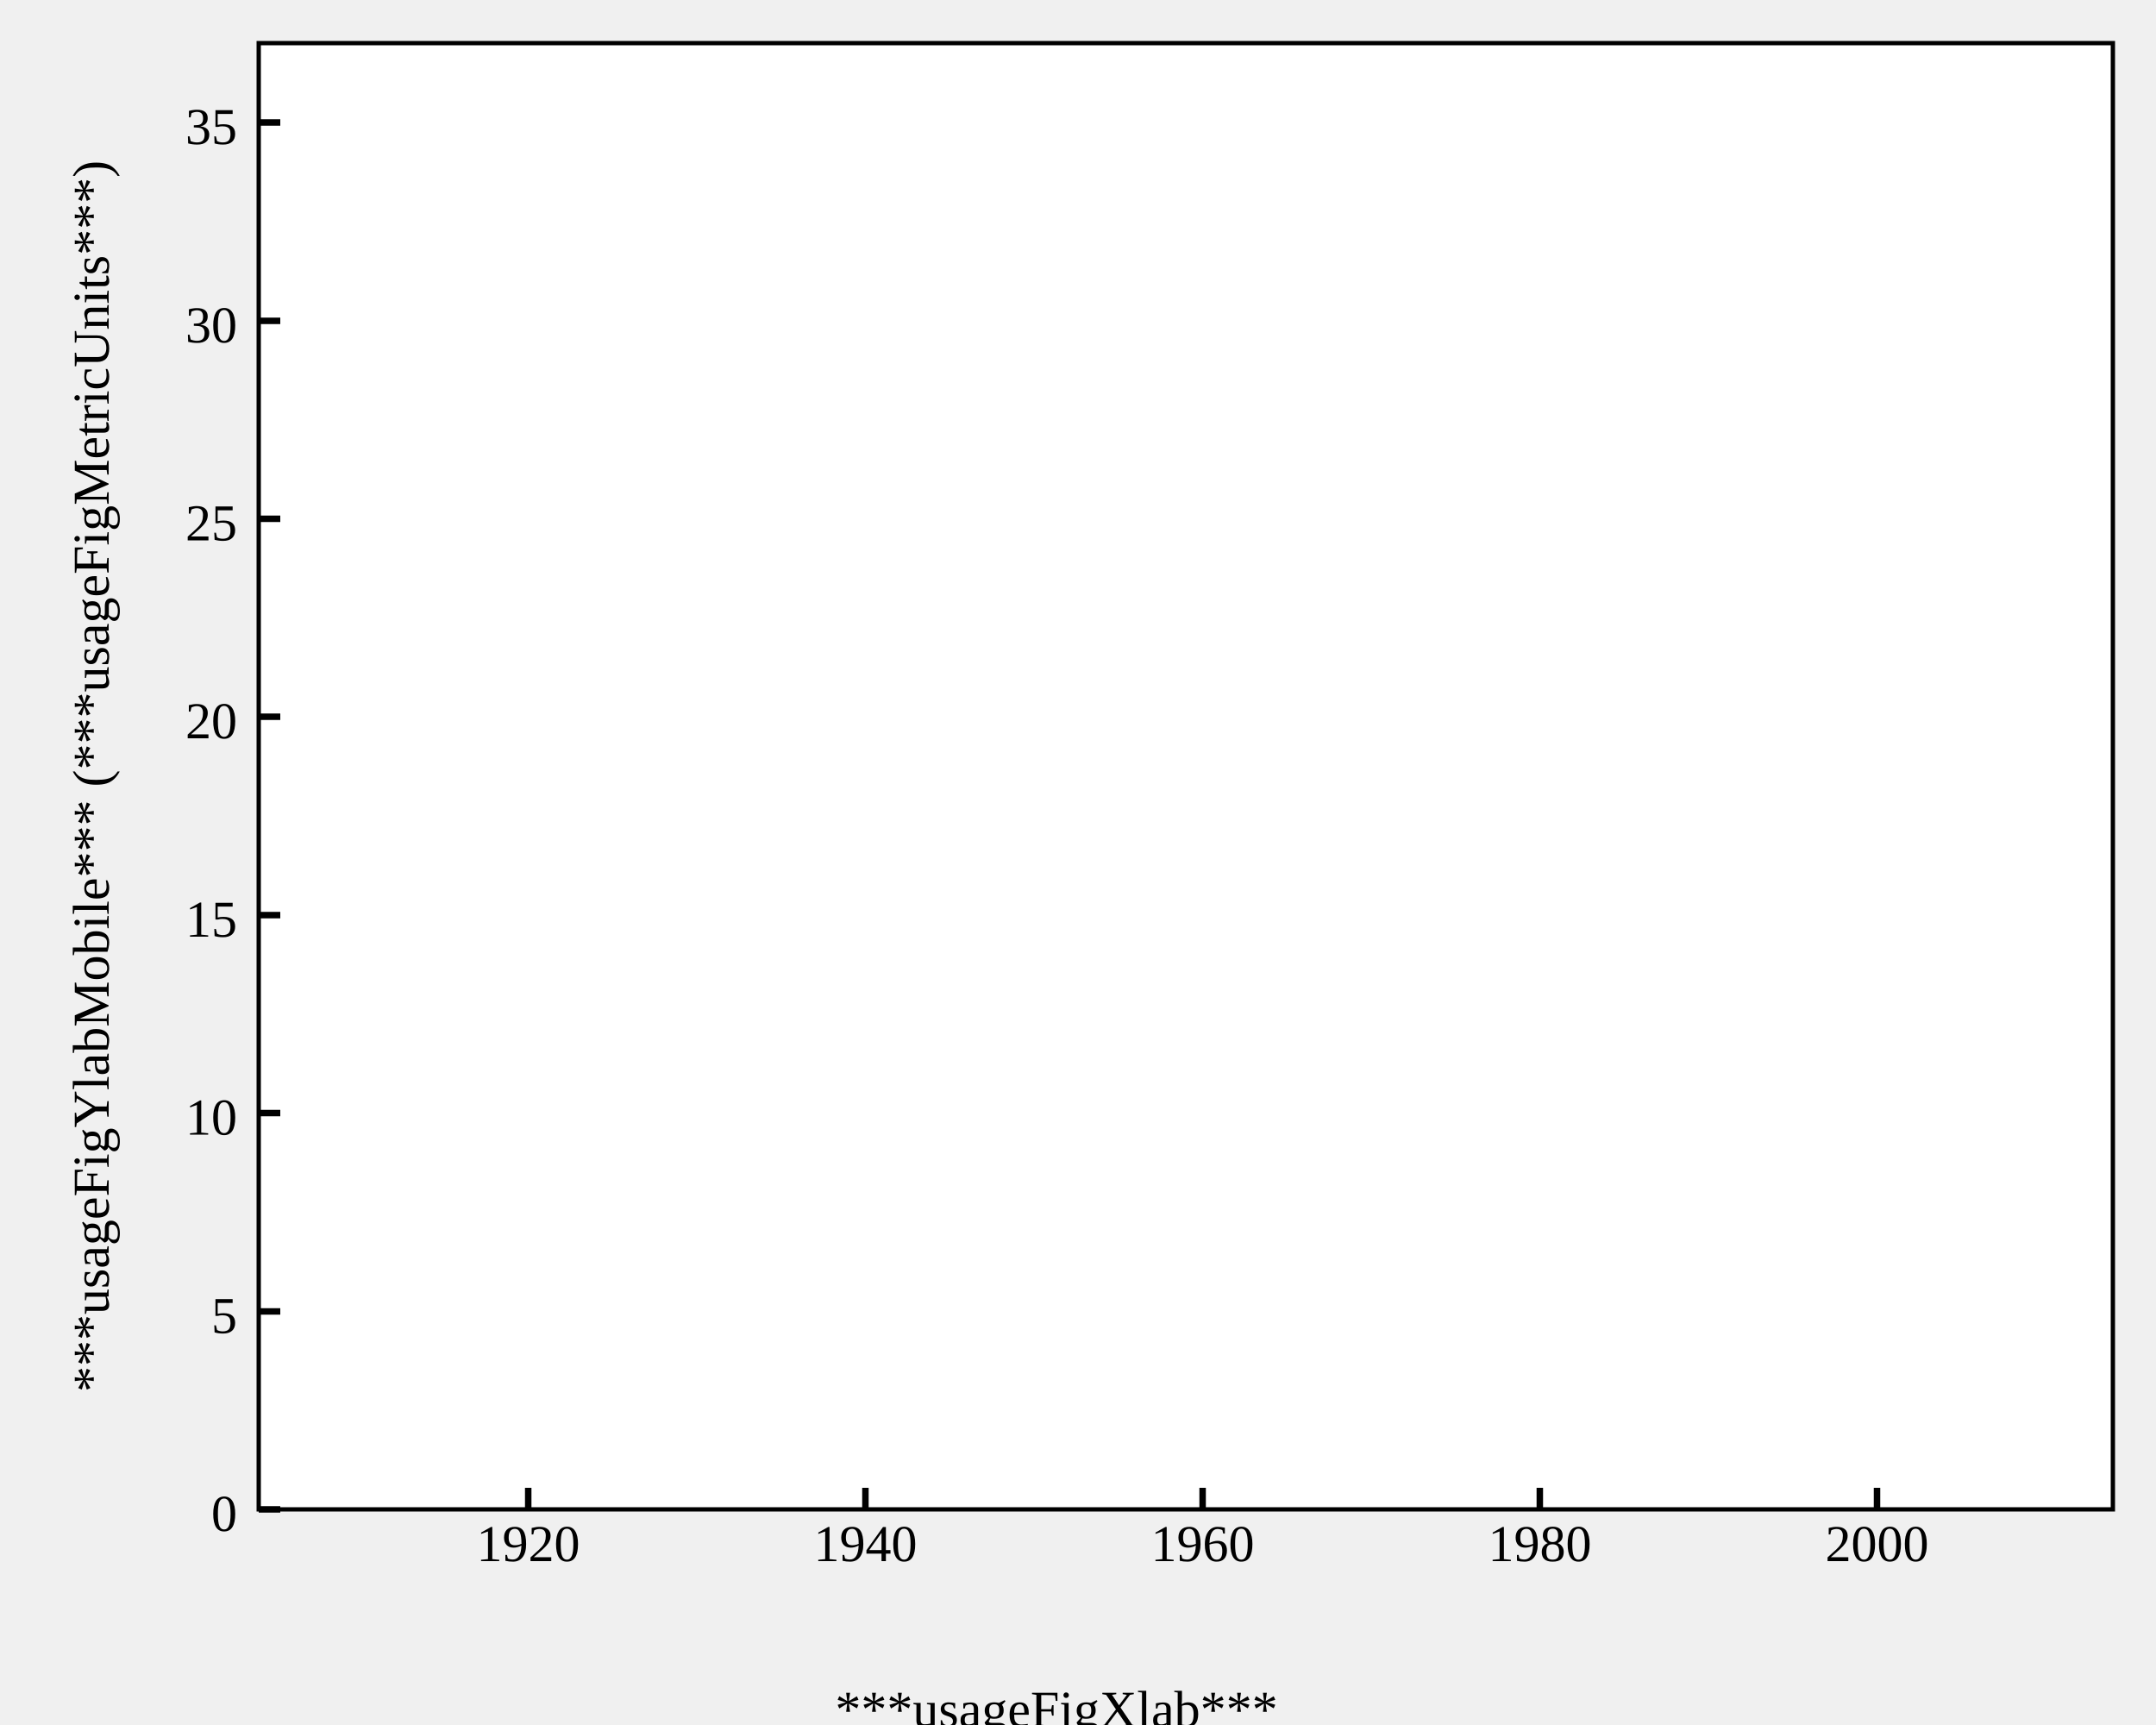
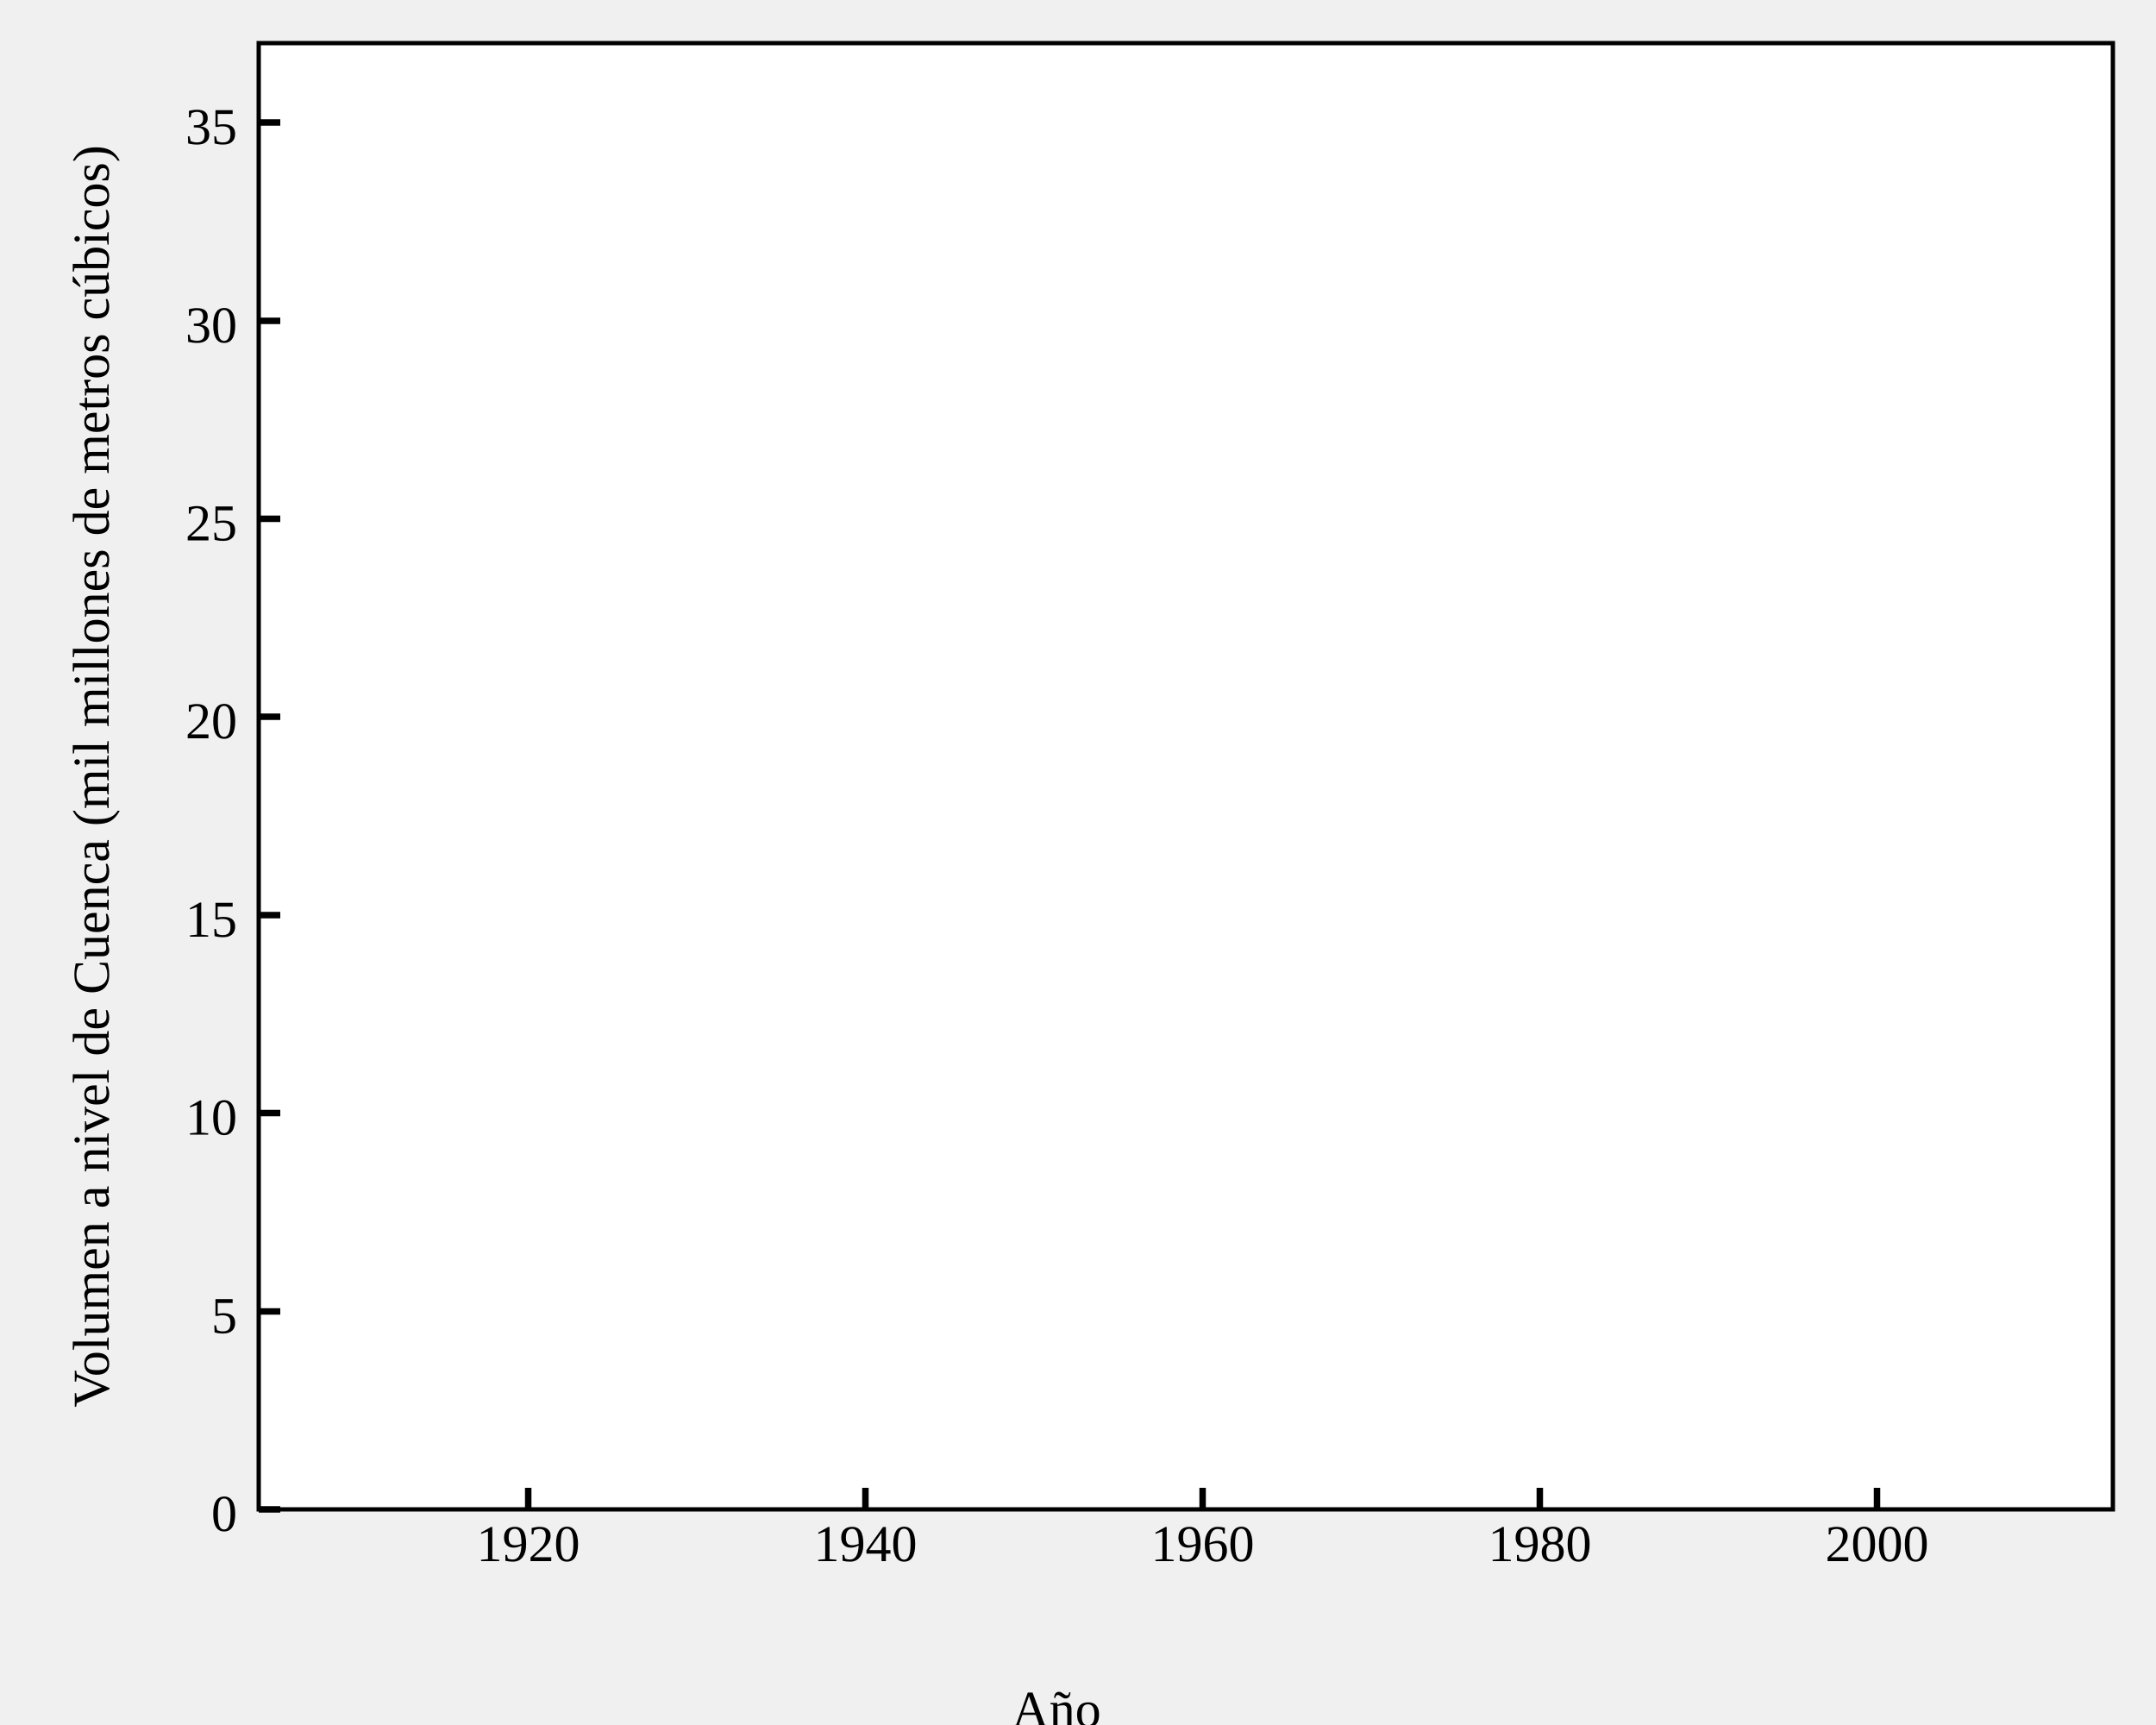
<svg xmlns="http://www.w3.org/2000/svg" version="1.1" preserveAspectRatio="xMinYMin meet" viewBox="0 0 500 400">
  <g id="plot-contents" class="hidden">
    <g id="axes" class="label">
      <rect id="axis.box" x="60.0" y="10.0" width="430.0" height="340.0" style="fill:#FFFFFF;stroke:black" />
-       <text transform="translate(30.0,180.0)rotate(270)" text-anchor="middle" id="y-label" dy="-0.4em">***usageFigYlabMobile*** (***usageFigMetricUnits***)</text>
-       <text transform="translate(245.0,410.0)rotate(0)" text-anchor="middle" id="x-label" dy="-0.8em">***usageFigXlab***</text>
+       <text transform="translate(30.0,180.0)rotate(270)" text-anchor="middle" id="y-label" dy="-0.4em">Volumen a nivel de Cuenca (mil millones de metros cúbicos)</text>
+       <text transform="translate(245.0,410.0)rotate(0)" text-anchor="middle" id="x-label" dy="-0.8em">Año</text>
      <line x1="122.5" y1="350.0" x2="122.5" y2="345.0" style="stroke:black;stroke-width:1.5" />
      <text transform="translate(122.5,350.0)rotate(0)" text-anchor="middle" dy="1.0em">1920</text>
      <line x1="200.7" y1="350.0" x2="200.7" y2="345.0" style="stroke:black;stroke-width:1.5" />
      <text transform="translate(200.7,350.0)rotate(0)" text-anchor="middle" dy="1.0em">1940</text>
      <line x1="278.9" y1="350.0" x2="278.9" y2="345.0" style="stroke:black;stroke-width:1.5" />
      <text transform="translate(278.9,350.0)rotate(0)" text-anchor="middle" dy="1.0em">1960</text>
      <line x1="357.1" y1="350.0" x2="357.1" y2="345.0" style="stroke:black;stroke-width:1.5" />
      <text transform="translate(357.1,350.0)rotate(0)" text-anchor="middle" dy="1.0em">1980</text>
      <line x1="435.3" y1="350.0" x2="435.3" y2="345.0" style="stroke:black;stroke-width:1.5" />
      <text transform="translate(435.3,350.0)rotate(0)" text-anchor="middle" dy="1.0em">2000</text>
      <line x1="60.0" y1="350.0" x2="65.0" y2="350.0" style="stroke:black;stroke-width:1.5" />
      <text transform="translate(55.0,355.0)rotate(0)" text-anchor="end">0</text>
      <line x1="60.0" y1="304.1" x2="65.0" y2="304.1" style="stroke:black;stroke-width:1.5" />
      <text transform="translate(55.0,309.1)rotate(0)" text-anchor="end">5</text>
      <line x1="60.0" y1="258.1" x2="65.0" y2="258.1" style="stroke:black;stroke-width:1.5" />
      <text transform="translate(55.0,263.1)rotate(0)" text-anchor="end">10</text>
      <line x1="60.0" y1="212.2" x2="65.0" y2="212.2" style="stroke:black;stroke-width:1.5" />
      <text transform="translate(55.0,217.2)rotate(0)" text-anchor="end">15</text>
      <line x1="60.0" y1="166.2" x2="65.0" y2="166.2" style="stroke:black;stroke-width:1.5" />
      <text transform="translate(55.0,171.2)rotate(0)" text-anchor="end">20</text>
      <line x1="60.0" y1="120.3" x2="65.0" y2="120.3" style="stroke:black;stroke-width:1.5" />
      <text transform="translate(55.0,125.3)rotate(0)" text-anchor="end">25</text>
      <line x1="60.0" y1="74.4" x2="65.0" y2="74.4" style="stroke:black;stroke-width:1.5" />
      <text transform="translate(55.0,79.4)rotate(0)" text-anchor="end">30</text>
      <line x1="60.0" y1="28.4" x2="65.0" y2="28.4" style="stroke:black;stroke-width:1.5" />
      <text transform="translate(55.0,33.4)rotate(0)" text-anchor="end">35</text>
    </g>
    <g id="legend" visibility="hidden" class="label" alignment-baseline="central">
      <text id="year_text" x="60" y="10" class="legend" dy="1.0em" dx="0.5em">year</text>
      <text id="use_text" x="60" y="10" fill="#B22C2C" class="legend" dy="2.0em" dx="0.5em">use_text</text>
      <text id="supply_text" x="60" y="10" fill="#0066CC" class="legend" dy="3.0em" dx="0.5em">supply_text</text>
    </g>
    <path d="M67.8,125.9 L71.7,93.5 L75.6,197.8 L79.5,77.1 L83.5,163.0 L87.4,157.6 L91.3,127.3 L95.2,173.8 L99.1,94.1 L103.0,184.0 L106.9,97.6 L110.8,74.3 L114.7,155.4 L118.6,183.0 L122.5,77.7 L126.5,71.4 L130.4,119.9 L134.3,108.4 L138.2,169.0 L142.1,169.9 L146.0,166.2 L149.9,108.8 L153.8,153.2 L157.7,97.2 L161.6,173.5 L165.5,238.7 L169.5,128.3 L173.4,199.2 L177.3,267.6 L181.2,201.9 L185.1,179.6 L189.0,176.3 L192.9,136.2 L196.8,208.3 L200.7,224.6 L204.6,95.9 L208.5,143.0 L212.5,186.0 L216.4,165.2 L220.3,177.0 L224.2,213.3 L228.1,151.2 L232.0,169.9 L235.9,144.6 L239.8,190.9 L243.7,198.2 L247.6,95.6 L251.5,210.3 L255.5,241.3 L259.4,223.9 L263.3,209.2 L267.2,92.4 L271.1,150.7 L275.0,226.5 L278.9,204.4 L282.8,223.5 L286.7,143.5 L290.6,241.3 L294.5,223.1 L298.5,106.8 L302.4,216.0 L306.3,204.4 L310.2,181.8 L314.1,163.5 L318.0,167.9 L321.9,169.6 L325.8,190.5 L329.7,126.2 L333.6,195.1 L337.5,154.7 L341.5,214.5 L345.4,279.1 L349.3,160.1 L353.2,130.0 L357.1,127.3 L361.0,235.9 L364.9,138.8 L368.8,62.6 L372.7,55.6 L376.6,95.2 L380.5,79.4 L384.5,158.9 L388.4,206.7 L392.3,228.9 L396.2,231.4 L400.1,195.0 L404.0,204.8 L407.9,100.2 L411.8,218.5 L415.7,100.4 L419.6,177.8 L423.5,93.2 L427.5,145.8 L431.4,157.9 L435.3,221.0 L439.2,216.6 L443.1,273.3 L447.0,220.5 L450.9,224.0 L454.8,127.5 L458.7,187.2 L462.6,210.6 L466.5,154.9 L470.5,181.0 L474.4,191.9 L478.3,110.3 L482.2,254.7 " fill="none" id="supply-liner" style="stroke:#0066CC;stroke-width:3;stroke-dasharray:5621;stroke-linejoin:round;stroke-dashoffset:5621">
      <animate attributeName="stroke-dashoffset" begin="indefinite;visibleAxes.begin+1s" id="timeAdvance" fill="freeze" dur="12s" values="5587.296;5482.875;5362.044;5276.054;5269.453;5238.87;5192.191;5112.373;5022.433;4935.966;4912.41;4831.221;4803.409;4698.102;4690.636;4641.977;4629.856;4569.137;4565.121;4559.741;4502.198;4457.613;4401.463;4325.117;4259.73;4149.177;4078.146;4009.577;3943.739;3921.096;3915.948;3875.683;3803.469;3786.708;3658;3610.82;3567.587;3546.409;3533.978;3497.517;3435.37;3416.252;3390.584;3344.109;3335.839;3233.186;3118.459;3087.195;3069.341;3054.204;2937.269;2878.821;2802.9;2780.435;2760.869;2680.723;2582.867;2564.244;2447.949;2338.722;2326.466;2303.585;2284.887;2279.035;2274.758;2253.491;2188.981;2119.97;2079.437;2019.559;1954.813;1835.801;1805.414;1800.657;1692.017;1594.916;1518.553;1510.517;1470.649;1454.374;1374.789;1326.847;1304.299;1299.678;1263.091;1252.55;1147.937;1029.618;911.475;834.021;749.304;696.494;683.774;620.597;614.708;557.894;505.027;499.824;403.303;343.533;319.82;263.984;237.533;225.996;144.373;0" />
    </path>
    <g id="supply" style="fill:#0066CC" r="0" visibility="hidden">
      <circle cx="67.8" cy="125.9" id="supply-1906">
        <animate attributeName="r" begin="timeAdvance.begin+0.000s" fill="freeze" from="0" to="1.5" dur="0.01s" />
      </circle>
      <circle cx="71.7" cy="93.5" id="supply-1907">
        <animate attributeName="r" begin="timeAdvance.begin+0.000s" fill="freeze" from="0" to="1.5" dur="0.01s" />
      </circle>
      <circle cx="75.6" cy="197.8" id="supply-1908">
        <animate attributeName="r" begin="timeAdvance.begin+0.026s" fill="freeze" from="0" to="1.5" dur="0.01s" />
      </circle>
      <circle cx="79.5" cy="77.1" id="supply-1909">
        <animate attributeName="r" begin="timeAdvance.begin+0.140s" fill="freeze" from="0" to="1.5" dur="0.01s" />
      </circle>
      <circle cx="83.5" cy="163.0" id="supply-1910">
        <animate attributeName="r" begin="timeAdvance.begin+0.253s" fill="freeze" from="0" to="1.5" dur="0.01s" />
      </circle>
      <circle cx="87.4" cy="157.6" id="supply-1911">
        <animate attributeName="r" begin="timeAdvance.begin+0.366s" fill="freeze" from="0" to="1.5" dur="0.01s" />
      </circle>
      <circle cx="91.3" cy="127.3" id="supply-1912">
        <animate attributeName="r" begin="timeAdvance.begin+0.479s" fill="freeze" from="0" to="1.5" dur="0.01s" />
      </circle>
      <circle cx="95.2" cy="173.8" id="supply-1913">
        <animate attributeName="r" begin="timeAdvance.begin+0.592s" fill="freeze" from="0" to="1.5" dur="0.01s" />
      </circle>
      <circle cx="99.1" cy="94.1" id="supply-1914">
        <animate attributeName="r" begin="timeAdvance.begin+0.706s" fill="freeze" from="0" to="1.5" dur="0.01s" />
      </circle>
      <circle cx="103.0" cy="184.0" id="supply-1915">
        <animate attributeName="r" begin="timeAdvance.begin+0.819s" fill="freeze" from="0" to="1.5" dur="0.01s" />
      </circle>
      <circle cx="106.9" cy="97.6" id="supply-1916">
        <animate attributeName="r" begin="timeAdvance.begin+0.932s" fill="freeze" from="0" to="1.5" dur="0.01s" />
      </circle>
      <circle cx="110.8" cy="74.3" id="supply-1917">
        <animate attributeName="r" begin="timeAdvance.begin+1.045s" fill="freeze" from="0" to="1.5" dur="0.01s" />
      </circle>
      <circle cx="114.7" cy="155.4" id="supply-1918">
        <animate attributeName="r" begin="timeAdvance.begin+1.158s" fill="freeze" from="0" to="1.5" dur="0.01s" />
      </circle>
      <circle cx="118.6" cy="183.0" id="supply-1919">
        <animate attributeName="r" begin="timeAdvance.begin+1.272s" fill="freeze" from="0" to="1.5" dur="0.01s" />
      </circle>
      <circle cx="122.5" cy="77.7" id="supply-1920">
        <animate attributeName="r" begin="timeAdvance.begin+1.385s" fill="freeze" from="0" to="1.5" dur="0.01s" />
      </circle>
      <circle cx="126.5" cy="71.4" id="supply-1921">
        <animate attributeName="r" begin="timeAdvance.begin+1.498s" fill="freeze" from="0" to="1.5" dur="0.01s" />
      </circle>
      <circle cx="130.4" cy="119.9" id="supply-1922">
        <animate attributeName="r" begin="timeAdvance.begin+1.611s" fill="freeze" from="0" to="1.5" dur="0.01s" />
      </circle>
      <circle cx="134.3" cy="108.4" id="supply-1923">
        <animate attributeName="r" begin="timeAdvance.begin+1.725s" fill="freeze" from="0" to="1.5" dur="0.01s" />
      </circle>
      <circle cx="138.2" cy="169.0" id="supply-1924">
        <animate attributeName="r" begin="timeAdvance.begin+1.838s" fill="freeze" from="0" to="1.5" dur="0.01s" />
      </circle>
      <circle cx="142.1" cy="169.9" id="supply-1925">
        <animate attributeName="r" begin="timeAdvance.begin+1.951s" fill="freeze" from="0" to="1.5" dur="0.01s" />
      </circle>
      <circle cx="146.0" cy="166.2" id="supply-1926">
        <animate attributeName="r" begin="timeAdvance.begin+2.064s" fill="freeze" from="0" to="1.5" dur="0.01s" />
      </circle>
      <circle cx="149.9" cy="108.8" id="supply-1927">
        <animate attributeName="r" begin="timeAdvance.begin+2.177s" fill="freeze" from="0" to="1.5" dur="0.01s" />
      </circle>
      <circle cx="153.8" cy="153.2" id="supply-1928">
        <animate attributeName="r" begin="timeAdvance.begin+2.291s" fill="freeze" from="0" to="1.5" dur="0.01s" />
      </circle>
      <circle cx="157.7" cy="97.2" id="supply-1929">
        <animate attributeName="r" begin="timeAdvance.begin+2.404s" fill="freeze" from="0" to="1.5" dur="0.01s" />
      </circle>
      <circle cx="161.6" cy="173.5" id="supply-1930">
        <animate attributeName="r" begin="timeAdvance.begin+2.517s" fill="freeze" from="0" to="1.5" dur="0.01s" />
      </circle>
      <circle cx="165.5" cy="238.7" id="supply-1931">
        <animate attributeName="r" begin="timeAdvance.begin+2.630s" fill="freeze" from="0" to="1.5" dur="0.01s" />
      </circle>
      <circle cx="169.5" cy="128.3" id="supply-1932">
        <animate attributeName="r" begin="timeAdvance.begin+2.743s" fill="freeze" from="0" to="1.5" dur="0.01s" />
      </circle>
      <circle cx="173.4" cy="199.2" id="supply-1933">
        <animate attributeName="r" begin="timeAdvance.begin+2.857s" fill="freeze" from="0" to="1.5" dur="0.01s" />
      </circle>
      <circle cx="177.3" cy="267.6" id="supply-1934">
        <animate attributeName="r" begin="timeAdvance.begin+2.970s" fill="freeze" from="0" to="1.5" dur="0.01s" />
      </circle>
      <circle cx="181.2" cy="201.9" id="supply-1935">
        <animate attributeName="r" begin="timeAdvance.begin+3.083s" fill="freeze" from="0" to="1.5" dur="0.01s" />
      </circle>
      <circle cx="185.1" cy="179.6" id="supply-1936">
        <animate attributeName="r" begin="timeAdvance.begin+3.196s" fill="freeze" from="0" to="1.5" dur="0.01s" />
      </circle>
      <circle cx="189.0" cy="176.3" id="supply-1937">
        <animate attributeName="r" begin="timeAdvance.begin+3.309s" fill="freeze" from="0" to="1.5" dur="0.01s" />
      </circle>
      <circle cx="192.9" cy="136.2" id="supply-1938">
        <animate attributeName="r" begin="timeAdvance.begin+3.423s" fill="freeze" from="0" to="1.5" dur="0.01s" />
      </circle>
      <circle cx="196.8" cy="208.3" id="supply-1939">
        <animate attributeName="r" begin="timeAdvance.begin+3.536s" fill="freeze" from="0" to="1.5" dur="0.01s" />
      </circle>
      <circle cx="200.7" cy="224.6" id="supply-1940">
        <animate attributeName="r" begin="timeAdvance.begin+3.649s" fill="freeze" from="0" to="1.5" dur="0.01s" />
      </circle>
      <circle cx="204.6" cy="95.9" id="supply-1941">
        <animate attributeName="r" begin="timeAdvance.begin+3.762s" fill="freeze" from="0" to="1.5" dur="0.01s" />
      </circle>
      <circle cx="208.5" cy="143.0" id="supply-1942">
        <animate attributeName="r" begin="timeAdvance.begin+3.875s" fill="freeze" from="0" to="1.5" dur="0.01s" />
      </circle>
      <circle cx="212.5" cy="186.0" id="supply-1943">
        <animate attributeName="r" begin="timeAdvance.begin+3.989s" fill="freeze" from="0" to="1.5" dur="0.01s" />
      </circle>
      <circle cx="216.4" cy="165.2" id="supply-1944">
        <animate attributeName="r" begin="timeAdvance.begin+4.102s" fill="freeze" from="0" to="1.5" dur="0.01s" />
      </circle>
      <circle cx="220.3" cy="177.0" id="supply-1945">
        <animate attributeName="r" begin="timeAdvance.begin+4.215s" fill="freeze" from="0" to="1.5" dur="0.01s" />
      </circle>
      <circle cx="224.2" cy="213.3" id="supply-1946">
        <animate attributeName="r" begin="timeAdvance.begin+4.328s" fill="freeze" from="0" to="1.5" dur="0.01s" />
      </circle>
      <circle cx="228.1" cy="151.2" id="supply-1947">
        <animate attributeName="r" begin="timeAdvance.begin+4.442s" fill="freeze" from="0" to="1.5" dur="0.01s" />
      </circle>
      <circle cx="232.0" cy="169.9" id="supply-1948">
        <animate attributeName="r" begin="timeAdvance.begin+4.555s" fill="freeze" from="0" to="1.5" dur="0.01s" />
      </circle>
      <circle cx="235.9" cy="144.6" id="supply-1949">
        <animate attributeName="r" begin="timeAdvance.begin+4.668s" fill="freeze" from="0" to="1.5" dur="0.01s" />
      </circle>
      <circle cx="239.8" cy="190.9" id="supply-1950">
        <animate attributeName="r" begin="timeAdvance.begin+4.781s" fill="freeze" from="0" to="1.5" dur="0.01s" />
      </circle>
      <circle cx="243.7" cy="198.2" id="supply-1951">
        <animate attributeName="r" begin="timeAdvance.begin+4.894s" fill="freeze" from="0" to="1.5" dur="0.01s" />
      </circle>
      <circle cx="247.6" cy="95.6" id="supply-1952">
        <animate attributeName="r" begin="timeAdvance.begin+5.008s" fill="freeze" from="0" to="1.5" dur="0.01s" />
      </circle>
      <circle cx="251.5" cy="210.3" id="supply-1953">
        <animate attributeName="r" begin="timeAdvance.begin+5.121s" fill="freeze" from="0" to="1.5" dur="0.01s" />
      </circle>
      <circle cx="255.5" cy="241.3" id="supply-1954">
        <animate attributeName="r" begin="timeAdvance.begin+5.234s" fill="freeze" from="0" to="1.5" dur="0.01s" />
      </circle>
      <circle cx="259.4" cy="223.9" id="supply-1955">
        <animate attributeName="r" begin="timeAdvance.begin+5.347s" fill="freeze" from="0" to="1.5" dur="0.01s" />
      </circle>
      <circle cx="263.3" cy="209.2" id="supply-1956">
        <animate attributeName="r" begin="timeAdvance.begin+5.460s" fill="freeze" from="0" to="1.5" dur="0.01s" />
      </circle>
      <circle cx="267.2" cy="92.4" id="supply-1957">
        <animate attributeName="r" begin="timeAdvance.begin+5.574s" fill="freeze" from="0" to="1.5" dur="0.01s" />
      </circle>
      <circle cx="271.1" cy="150.7" id="supply-1958">
        <animate attributeName="r" begin="timeAdvance.begin+5.687s" fill="freeze" from="0" to="1.5" dur="0.01s" />
      </circle>
      <circle cx="275.0" cy="226.5" id="supply-1959">
        <animate attributeName="r" begin="timeAdvance.begin+5.800s" fill="freeze" from="0" to="1.5" dur="0.01s" />
      </circle>
      <circle cx="278.9" cy="204.4" id="supply-1960">
        <animate attributeName="r" begin="timeAdvance.begin+5.913s" fill="freeze" from="0" to="1.5" dur="0.01s" />
      </circle>
      <circle cx="282.8" cy="223.5" id="supply-1961">
        <animate attributeName="r" begin="timeAdvance.begin+6.026s" fill="freeze" from="0" to="1.5" dur="0.01s" />
      </circle>
      <circle cx="286.7" cy="143.5" id="supply-1962">
        <animate attributeName="r" begin="timeAdvance.begin+6.140s" fill="freeze" from="0" to="1.5" dur="0.01s" />
      </circle>
      <circle cx="290.6" cy="241.3" id="supply-1963">
        <animate attributeName="r" begin="timeAdvance.begin+6.253s" fill="freeze" from="0" to="1.5" dur="0.01s" />
      </circle>
      <circle cx="294.5" cy="223.1" id="supply-1964">
        <animate attributeName="r" begin="timeAdvance.begin+6.366s" fill="freeze" from="0" to="1.5" dur="0.01s" />
      </circle>
      <circle cx="298.5" cy="106.8" id="supply-1965">
        <animate attributeName="r" begin="timeAdvance.begin+6.479s" fill="freeze" from="0" to="1.5" dur="0.01s" />
      </circle>
      <circle cx="302.4" cy="216.0" id="supply-1966">
        <animate attributeName="r" begin="timeAdvance.begin+6.592s" fill="freeze" from="0" to="1.5" dur="0.01s" />
      </circle>
      <circle cx="306.3" cy="204.4" id="supply-1967">
        <animate attributeName="r" begin="timeAdvance.begin+6.706s" fill="freeze" from="0" to="1.5" dur="0.01s" />
      </circle>
      <circle cx="310.2" cy="181.8" id="supply-1968">
        <animate attributeName="r" begin="timeAdvance.begin+6.819s" fill="freeze" from="0" to="1.5" dur="0.01s" />
      </circle>
      <circle cx="314.1" cy="163.5" id="supply-1969">
        <animate attributeName="r" begin="timeAdvance.begin+6.932s" fill="freeze" from="0" to="1.5" dur="0.01s" />
      </circle>
      <circle cx="318.0" cy="167.9" id="supply-1970">
        <animate attributeName="r" begin="timeAdvance.begin+7.045s" fill="freeze" from="0" to="1.5" dur="0.01s" />
      </circle>
      <circle cx="321.9" cy="169.6" id="supply-1971">
        <animate attributeName="r" begin="timeAdvance.begin+7.158s" fill="freeze" from="0" to="1.5" dur="0.01s" />
      </circle>
      <circle cx="325.8" cy="190.5" id="supply-1972">
        <animate attributeName="r" begin="timeAdvance.begin+7.272s" fill="freeze" from="0" to="1.5" dur="0.01s" />
      </circle>
      <circle cx="329.7" cy="126.2" id="supply-1973">
        <animate attributeName="r" begin="timeAdvance.begin+7.385s" fill="freeze" from="0" to="1.5" dur="0.01s" />
      </circle>
      <circle cx="333.6" cy="195.1" id="supply-1974">
        <animate attributeName="r" begin="timeAdvance.begin+7.498s" fill="freeze" from="0" to="1.5" dur="0.01s" />
      </circle>
      <circle cx="337.5" cy="154.7" id="supply-1975">
        <animate attributeName="r" begin="timeAdvance.begin+7.611s" fill="freeze" from="0" to="1.5" dur="0.01s" />
      </circle>
      <circle cx="341.5" cy="214.5" id="supply-1976">
        <animate attributeName="r" begin="timeAdvance.begin+7.725s" fill="freeze" from="0" to="1.5" dur="0.01s" />
      </circle>
      <circle cx="345.4" cy="279.1" id="supply-1977">
        <animate attributeName="r" begin="timeAdvance.begin+7.838s" fill="freeze" from="0" to="1.5" dur="0.01s" />
      </circle>
      <circle cx="349.3" cy="160.1" id="supply-1978">
        <animate attributeName="r" begin="timeAdvance.begin+7.951s" fill="freeze" from="0" to="1.5" dur="0.01s" />
      </circle>
      <circle cx="353.2" cy="130.0" id="supply-1979">
        <animate attributeName="r" begin="timeAdvance.begin+8.064s" fill="freeze" from="0" to="1.5" dur="0.01s" />
      </circle>
      <circle cx="357.1" cy="127.3" id="supply-1980">
        <animate attributeName="r" begin="timeAdvance.begin+8.177s" fill="freeze" from="0" to="1.5" dur="0.01s" />
      </circle>
      <circle cx="361.0" cy="235.9" id="supply-1981">
        <animate attributeName="r" begin="timeAdvance.begin+8.291s" fill="freeze" from="0" to="1.5" dur="0.01s" />
      </circle>
      <circle cx="364.9" cy="138.8" id="supply-1982">
        <animate attributeName="r" begin="timeAdvance.begin+8.404s" fill="freeze" from="0" to="1.5" dur="0.01s" />
      </circle>
      <circle cx="368.8" cy="62.6" id="supply-1983">
        <animate attributeName="r" begin="timeAdvance.begin+8.517s" fill="freeze" from="0" to="1.5" dur="0.01s" />
      </circle>
      <circle cx="372.7" cy="55.6" id="supply-1984">
        <animate attributeName="r" begin="timeAdvance.begin+8.630s" fill="freeze" from="0" to="1.5" dur="0.01s" />
      </circle>
      <circle cx="376.6" cy="95.2" id="supply-1985">
        <animate attributeName="r" begin="timeAdvance.begin+8.743s" fill="freeze" from="0" to="1.5" dur="0.01s" />
      </circle>
      <circle cx="380.5" cy="79.4" id="supply-1986">
        <animate attributeName="r" begin="timeAdvance.begin+8.857s" fill="freeze" from="0" to="1.5" dur="0.01s" />
      </circle>
      <circle cx="384.5" cy="158.9" id="supply-1987">
        <animate attributeName="r" begin="timeAdvance.begin+8.970s" fill="freeze" from="0" to="1.5" dur="0.01s" />
      </circle>
      <circle cx="388.4" cy="206.7" id="supply-1988">
        <animate attributeName="r" begin="timeAdvance.begin+9.083s" fill="freeze" from="0" to="1.5" dur="0.01s" />
      </circle>
      <circle cx="392.3" cy="228.9" id="supply-1989">
        <animate attributeName="r" begin="timeAdvance.begin+9.196s" fill="freeze" from="0" to="1.5" dur="0.01s" />
      </circle>
      <circle cx="396.2" cy="231.4" id="supply-1990">
        <animate attributeName="r" begin="timeAdvance.begin+9.309s" fill="freeze" from="0" to="1.5" dur="0.01s" />
      </circle>
      <circle cx="400.1" cy="195.0" id="supply-1991">
        <animate attributeName="r" begin="timeAdvance.begin+9.423s" fill="freeze" from="0" to="1.5" dur="0.01s" />
      </circle>
      <circle cx="404.0" cy="204.8" id="supply-1992">
        <animate attributeName="r" begin="timeAdvance.begin+9.536s" fill="freeze" from="0" to="1.5" dur="0.01s" />
      </circle>
      <circle cx="407.9" cy="100.2" id="supply-1993">
        <animate attributeName="r" begin="timeAdvance.begin+9.649s" fill="freeze" from="0" to="1.5" dur="0.01s" />
      </circle>
      <circle cx="411.8" cy="218.5" id="supply-1994">
        <animate attributeName="r" begin="timeAdvance.begin+9.762s" fill="freeze" from="0" to="1.5" dur="0.01s" />
      </circle>
      <circle cx="415.7" cy="100.4" id="supply-1995">
        <animate attributeName="r" begin="timeAdvance.begin+9.875s" fill="freeze" from="0" to="1.5" dur="0.01s" />
      </circle>
      <circle cx="419.6" cy="177.8" id="supply-1996">
        <animate attributeName="r" begin="timeAdvance.begin+9.989s" fill="freeze" from="0" to="1.5" dur="0.01s" />
      </circle>
      <circle cx="423.5" cy="93.2" id="supply-1997">
        <animate attributeName="r" begin="timeAdvance.begin+10.102s" fill="freeze" from="0" to="1.5" dur="0.01s" />
      </circle>
      <circle cx="427.5" cy="145.8" id="supply-1998">
        <animate attributeName="r" begin="timeAdvance.begin+10.215s" fill="freeze" from="0" to="1.5" dur="0.01s" />
      </circle>
      <circle cx="431.4" cy="157.9" id="supply-1999">
        <animate attributeName="r" begin="timeAdvance.begin+10.328s" fill="freeze" from="0" to="1.5" dur="0.01s" />
      </circle>
      <circle cx="435.3" cy="221.0" id="supply-2000">
        <animate attributeName="r" begin="timeAdvance.begin+10.442s" fill="freeze" from="0" to="1.5" dur="0.01s" />
      </circle>
      <circle cx="439.2" cy="216.6" id="supply-2001">
        <animate attributeName="r" begin="timeAdvance.begin+10.555s" fill="freeze" from="0" to="1.5" dur="0.01s" />
      </circle>
      <circle cx="443.1" cy="273.3" id="supply-2002">
        <animate attributeName="r" begin="timeAdvance.begin+10.668s" fill="freeze" from="0" to="1.5" dur="0.01s" />
      </circle>
      <circle cx="447.0" cy="220.5" id="supply-2003">
        <animate attributeName="r" begin="timeAdvance.begin+10.781s" fill="freeze" from="0" to="1.5" dur="0.01s" />
      </circle>
      <circle cx="450.9" cy="224.0" id="supply-2004">
        <animate attributeName="r" begin="timeAdvance.begin+10.894s" fill="freeze" from="0" to="1.5" dur="0.01s" />
      </circle>
      <circle cx="454.8" cy="127.5" id="supply-2005">
        <animate attributeName="r" begin="timeAdvance.begin+11.008s" fill="freeze" from="0" to="1.5" dur="0.01s" />
      </circle>
      <circle cx="458.7" cy="187.2" id="supply-2006">
        <animate attributeName="r" begin="timeAdvance.begin+11.121s" fill="freeze" from="0" to="1.5" dur="0.01s" />
      </circle>
      <circle cx="462.6" cy="210.6" id="supply-2007">
        <animate attributeName="r" begin="timeAdvance.begin+11.234s" fill="freeze" from="0" to="1.5" dur="0.01s" />
      </circle>
      <circle cx="466.5" cy="154.9" id="supply-2008">
        <animate attributeName="r" begin="timeAdvance.begin+11.347s" fill="freeze" from="0" to="1.5" dur="0.01s" />
      </circle>
      <circle cx="470.5" cy="181.0" id="supply-2009">
        <animate attributeName="r" begin="timeAdvance.begin+11.460s" fill="freeze" from="0" to="1.5" dur="0.01s" />
      </circle>
      <circle cx="474.4" cy="191.9" id="supply-2010">
        <animate attributeName="r" begin="timeAdvance.begin+11.574s" fill="freeze" from="0" to="1.5" dur="0.01s" />
      </circle>
      <circle cx="478.3" cy="110.3" id="supply-2011">
        <animate attributeName="r" begin="timeAdvance.begin+11.687s" fill="freeze" from="0" to="1.5" dur="0.01s" />
      </circle>
      <circle cx="482.2" cy="254.7" id="supply-2012">
        <animate attributeName="r" begin="timeAdvance.begin+11.800s" fill="freeze" from="0" to="1.5" dur="0.01s" />
      </circle>
    </g>
    <path d="M99.1,294.9 L103.0,294.0 L106.9,289.4 L110.8,286.3 L114.7,281.6 L118.6,282.3 L122.5,279.8 L126.5,285.6 L130.4,277.8 L134.3,277.1 L138.2,274.7 L142.1,276.1 L146.0,276.0 L149.9,276.3 L153.8,272.9 L157.7,271.0 L161.6,269.1 L165.5,274.3 L169.5,275.4 L173.4,272.4 L177.3,283.3 L181.2,270.8 L185.1,261.7 L189.0,261.0 L192.9,258.9 L196.8,256.8 L200.7,256.6 L204.6,260.1 L208.5,257.7 L212.5,259.8 L216.4,257.1 L220.3,257.4 L224.2,253.8 L228.1,252.6 L232.0,250.4 L235.9,248.5 L239.8,242.9 L243.7,236.7 L247.6,231.5 L251.5,229.0 L255.5,228.7 L259.4,231.4 L263.3,226.7 L267.2,232.1 L271.1,224.7 L275.0,224.3 L278.9,218.9 L282.8,221.5 L286.7,215.5 L290.6,217.7 L294.5,212.0 L298.5,215.8 L302.4,207.8 L306.3,213.7 L310.2,210.3 L314.1,210.1 L318.0,205.6 L321.9,199.1 L325.8,197.9 L329.7,195.5 L333.6,189.8 L337.5,196.2 L341.5,201.5 L345.4,204.0 L349.3,200.9 L353.2,194.7 L357.1,193.6 L361.0,190.3 L364.9,199.9 L368.8,199.5 L372.7,195.6 L376.6,190.2 L380.5,189.2 L384.5,183.1 L388.4,174.4 L392.3,171.6 L396.2,174.9 L400.1,181.3 L404.0,184.1 L407.9,178.4 L411.8,171.2 L415.7,183.3 L419.6,167.5 L423.5,166.5 L427.5,170.2 L431.4,168.8 L435.3,160.7 L439.2,161.1 L443.1,166.5 L447.0,178.2 L450.9,183.6 L454.8,185.8 L458.7,180.2 L462.6,176.8 L466.5,174.5 L470.5,176.4 L474.4,178.5 " fill="none" id="usage-liner" style="stroke:#B22C2C;stroke-width:3;stroke-dasharray:574px;stroke-linejoin:round;stroke-dashoffset:574">
      <animate attributeName="stroke-dashoffset" begin="timeAdvance.begin" id="usage" fill="freeze" dur="12s" values="572.779;572.779;572.779;572.779;572.779;572.779;572.779;572.779;568.772;562.752;557.745;551.632;547.647;542.985;535.981;527.24;523.263;518.717;514.578;510.668;506.746;501.533;497.212;492.839;486.349;482.292;477.384;465.77;452.685;442.74;438.776;434.341;429.904;425.987;420.721;416.124;411.664;406.899;402.98;397.682;393.585;389.127;384.744;377.937;370.609;364.126;359.456;355.54;350.827;344.755;338.104;329.733;325.804;319.146;314.479;307.355;302.853;295.935;290.496;281.539;274.401;269.206;265.293;259.293;251.701;247.608;243.058;236.098;228.619;221.999;217.339;212.337;205.028;200.968;195.804;185.392;181.459;175.982;169.273;165.245;157.999;148.478;143.652;138.516;131.026;126.217;119.317;111.05;98.258;81.957;77.921;72.541;68.379;59.384;55.452;48.8;36.45;29.787;25.307;18.523;13.325;8.786;4.423;0;0;0" />
    </path>
    <rect id="year_1906" x="65.86" y="10" width="3.91" height="340" fill-opacity="0.0" />
    <rect id="year_1907" x="69.77" y="10" width="3.91" height="340" fill-opacity="0.0" />
    <rect id="year_1908" x="73.68" y="10" width="3.91" height="340" fill-opacity="0.0" />
    <rect id="year_1909" x="77.59" y="10" width="3.91" height="340" fill-opacity="0.0" />
    <rect id="year_1910" x="81.50" y="10" width="3.91" height="340" fill-opacity="0.0" />
    <rect id="year_1911" x="85.41" y="10" width="3.91" height="340" fill-opacity="0.0" />
    <rect id="year_1912" x="89.32" y="10" width="3.91" height="340" fill-opacity="0.0" />
    <rect id="year_1913" x="93.23" y="10" width="3.91" height="340" fill-opacity="0.0" />
    <rect id="year_1914" x="97.14" y="10" width="3.91" height="340" fill-opacity="0.0" />
    <rect id="year_1915" x="101.05" y="10" width="3.91" height="340" fill-opacity="0.0" />
    <rect id="year_1916" x="104.95" y="10" width="3.91" height="340" fill-opacity="0.0" />
    <rect id="year_1917" x="108.86" y="10" width="3.91" height="340" fill-opacity="0.0" />
    <rect id="year_1918" x="112.77" y="10" width="3.91" height="340" fill-opacity="0.0" />
    <rect id="year_1919" x="116.68" y="10" width="3.91" height="340" fill-opacity="0.0" />
    <rect id="year_1920" x="120.59" y="10" width="3.91" height="340" fill-opacity="0.0" />
    <rect id="year_1921" x="124.50" y="10" width="3.91" height="340" fill-opacity="0.0" />
    <rect id="year_1922" x="128.41" y="10" width="3.91" height="340" fill-opacity="0.0" />
    <rect id="year_1923" x="132.32" y="10" width="3.91" height="340" fill-opacity="0.0" />
    <rect id="year_1924" x="136.23" y="10" width="3.91" height="340" fill-opacity="0.0" />
    <rect id="year_1925" x="140.14" y="10" width="3.91" height="340" fill-opacity="0.0" />
    <rect id="year_1926" x="144.05" y="10" width="3.91" height="340" fill-opacity="0.0" />
    <rect id="year_1927" x="147.95" y="10" width="3.91" height="340" fill-opacity="0.0" />
    <rect id="year_1928" x="151.86" y="10" width="3.91" height="340" fill-opacity="0.0" />
    <rect id="year_1929" x="155.77" y="10" width="3.91" height="340" fill-opacity="0.0" />
    <rect id="year_1930" x="159.68" y="10" width="3.91" height="340" fill-opacity="0.0" />
    <rect id="year_1931" x="163.59" y="10" width="3.91" height="340" fill-opacity="0.0" />
    <rect id="year_1932" x="167.50" y="10" width="3.91" height="340" fill-opacity="0.0" />
    <rect id="year_1933" x="171.41" y="10" width="3.91" height="340" fill-opacity="0.0" />
    <rect id="year_1934" x="175.32" y="10" width="3.91" height="340" fill-opacity="0.0" />
    <rect id="year_1935" x="179.23" y="10" width="3.91" height="340" fill-opacity="0.0" />
    <rect id="year_1936" x="183.14" y="10" width="3.91" height="340" fill-opacity="0.0" />
    <rect id="year_1937" x="187.05" y="10" width="3.91" height="340" fill-opacity="0.0" />
    <rect id="year_1938" x="190.95" y="10" width="3.91" height="340" fill-opacity="0.0" />
    <rect id="year_1939" x="194.86" y="10" width="3.91" height="340" fill-opacity="0.0" />
    <rect id="year_1940" x="198.77" y="10" width="3.91" height="340" fill-opacity="0.0" />
    <rect id="year_1941" x="202.68" y="10" width="3.91" height="340" fill-opacity="0.0" />
    <rect id="year_1942" x="206.59" y="10" width="3.91" height="340" fill-opacity="0.0" />
    <rect id="year_1943" x="210.50" y="10" width="3.91" height="340" fill-opacity="0.0" />
    <rect id="year_1944" x="214.41" y="10" width="3.91" height="340" fill-opacity="0.0" />
    <rect id="year_1945" x="218.32" y="10" width="3.91" height="340" fill-opacity="0.0" />
    <rect id="year_1946" x="222.23" y="10" width="3.91" height="340" fill-opacity="0.0" />
    <rect id="year_1947" x="226.14" y="10" width="3.91" height="340" fill-opacity="0.0" />
    <rect id="year_1948" x="230.05" y="10" width="3.91" height="340" fill-opacity="0.0" />
    <rect id="year_1949" x="233.95" y="10" width="3.91" height="340" fill-opacity="0.0" />
    <rect id="year_1950" x="237.86" y="10" width="3.91" height="340" fill-opacity="0.0" />
    <rect id="year_1951" x="241.77" y="10" width="3.91" height="340" fill-opacity="0.0" />
    <rect id="year_1952" x="245.68" y="10" width="3.91" height="340" fill-opacity="0.0" />
    <rect id="year_1953" x="249.59" y="10" width="3.91" height="340" fill-opacity="0.0" />
    <rect id="year_1954" x="253.50" y="10" width="3.91" height="340" fill-opacity="0.0" />
    <rect id="year_1955" x="257.41" y="10" width="3.91" height="340" fill-opacity="0.0" />
    <rect id="year_1956" x="261.32" y="10" width="3.91" height="340" fill-opacity="0.0" />
    <rect id="year_1957" x="265.23" y="10" width="3.91" height="340" fill-opacity="0.0" />
    <rect id="year_1958" x="269.14" y="10" width="3.91" height="340" fill-opacity="0.0" />
    <rect id="year_1959" x="273.05" y="10" width="3.91" height="340" fill-opacity="0.0" />
    <rect id="year_1960" x="276.95" y="10" width="3.91" height="340" fill-opacity="0.0" />
    <rect id="year_1961" x="280.86" y="10" width="3.91" height="340" fill-opacity="0.0" />
    <rect id="year_1962" x="284.77" y="10" width="3.91" height="340" fill-opacity="0.0" />
    <rect id="year_1963" x="288.68" y="10" width="3.91" height="340" fill-opacity="0.0" />
    <rect id="year_1964" x="292.59" y="10" width="3.91" height="340" fill-opacity="0.0" />
    <rect id="year_1965" x="296.50" y="10" width="3.91" height="340" fill-opacity="0.0" />
    <rect id="year_1966" x="300.41" y="10" width="3.91" height="340" fill-opacity="0.0" />
    <rect id="year_1967" x="304.32" y="10" width="3.91" height="340" fill-opacity="0.0" />
    <rect id="year_1968" x="308.23" y="10" width="3.91" height="340" fill-opacity="0.0" />
    <rect id="year_1969" x="312.14" y="10" width="3.91" height="340" fill-opacity="0.0" />
    <rect id="year_1970" x="316.05" y="10" width="3.91" height="340" fill-opacity="0.0" />
    <rect id="year_1971" x="319.95" y="10" width="3.91" height="340" fill-opacity="0.0" />
    <rect id="year_1972" x="323.86" y="10" width="3.91" height="340" fill-opacity="0.0" />
    <rect id="year_1973" x="327.77" y="10" width="3.91" height="340" fill-opacity="0.0" />
    <rect id="year_1974" x="331.68" y="10" width="3.91" height="340" fill-opacity="0.0" />
    <rect id="year_1975" x="335.59" y="10" width="3.91" height="340" fill-opacity="0.0" />
    <rect id="year_1976" x="339.50" y="10" width="3.91" height="340" fill-opacity="0.0" />
    <rect id="year_1977" x="343.41" y="10" width="3.91" height="340" fill-opacity="0.0" />
    <rect id="year_1978" x="347.32" y="10" width="3.91" height="340" fill-opacity="0.0" />
    <rect id="year_1979" x="351.23" y="10" width="3.91" height="340" fill-opacity="0.0" />
    <rect id="year_1980" x="355.14" y="10" width="3.91" height="340" fill-opacity="0.0" />
    <rect id="year_1981" x="359.05" y="10" width="3.91" height="340" fill-opacity="0.0" />
    <rect id="year_1982" x="362.95" y="10" width="3.91" height="340" fill-opacity="0.0" />
    <rect id="year_1983" x="366.86" y="10" width="3.91" height="340" fill-opacity="0.0" />
    <rect id="year_1984" x="370.77" y="10" width="3.91" height="340" fill-opacity="0.0" />
    <rect id="year_1985" x="374.68" y="10" width="3.91" height="340" fill-opacity="0.0" />
    <rect id="year_1986" x="378.59" y="10" width="3.91" height="340" fill-opacity="0.0" />
    <rect id="year_1987" x="382.50" y="10" width="3.91" height="340" fill-opacity="0.0" />
    <rect id="year_1988" x="386.41" y="10" width="3.91" height="340" fill-opacity="0.0" />
    <rect id="year_1989" x="390.32" y="10" width="3.91" height="340" fill-opacity="0.0" />
    <rect id="year_1990" x="394.23" y="10" width="3.91" height="340" fill-opacity="0.0" />
    <rect id="year_1991" x="398.14" y="10" width="3.91" height="340" fill-opacity="0.0" />
    <rect id="year_1992" x="402.05" y="10" width="3.91" height="340" fill-opacity="0.0" />
    <rect id="year_1993" x="405.95" y="10" width="3.91" height="340" fill-opacity="0.0" />
    <rect id="year_1994" x="409.86" y="10" width="3.91" height="340" fill-opacity="0.0" />
    <rect id="year_1995" x="413.77" y="10" width="3.91" height="340" fill-opacity="0.0" />
    <rect id="year_1996" x="417.68" y="10" width="3.91" height="340" fill-opacity="0.0" />
    <rect id="year_1997" x="421.59" y="10" width="3.91" height="340" fill-opacity="0.0" />
    <rect id="year_1998" x="425.50" y="10" width="3.91" height="340" fill-opacity="0.0" />
    <rect id="year_1999" x="429.41" y="10" width="3.91" height="340" fill-opacity="0.0" />
    <rect id="year_2000" x="433.32" y="10" width="3.91" height="340" fill-opacity="0.0" />
    <rect id="year_2001" x="437.23" y="10" width="3.91" height="340" fill-opacity="0.0" />
    <rect id="year_2002" x="441.14" y="10" width="3.91" height="340" fill-opacity="0.0" />
    <rect id="year_2003" x="445.05" y="10" width="3.91" height="340" fill-opacity="0.0" />
    <rect id="year_2004" x="448.95" y="10" width="3.91" height="340" fill-opacity="0.0" />
    <rect id="year_2005" x="452.86" y="10" width="3.91" height="340" fill-opacity="0.0" />
    <rect id="year_2006" x="456.77" y="10" width="3.91" height="340" fill-opacity="0.0" />
    <rect id="year_2007" x="460.68" y="10" width="3.91" height="340" fill-opacity="0.0" />
    <rect id="year_2008" x="464.59" y="10" width="3.91" height="340" fill-opacity="0.0" />
    <rect id="year_2009" x="468.50" y="10" width="3.91" height="340" fill-opacity="0.0" />
    <rect id="year_2010" x="472.41" y="10" width="3.91" height="340" fill-opacity="0.0" />
    <rect id="year_2011" x="476.32" y="10" width="3.91" height="340" fill-opacity="0.0" />
    <rect id="year_2012" x="480.23" y="10" width="3.91" height="340" fill-opacity="0.0" />
  </g>
</svg>
